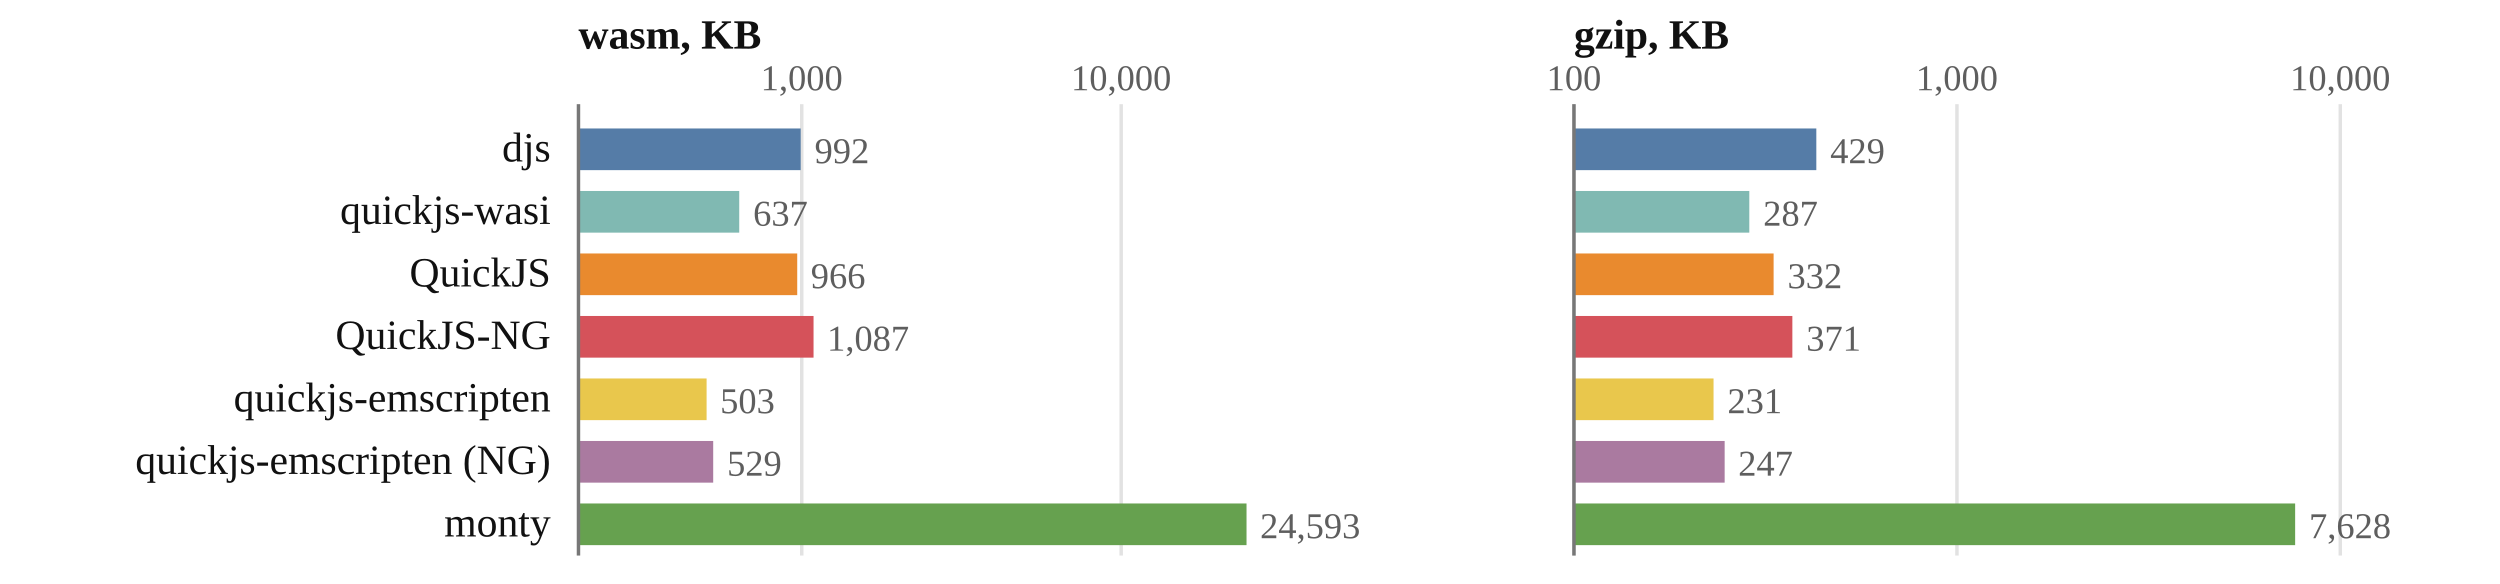
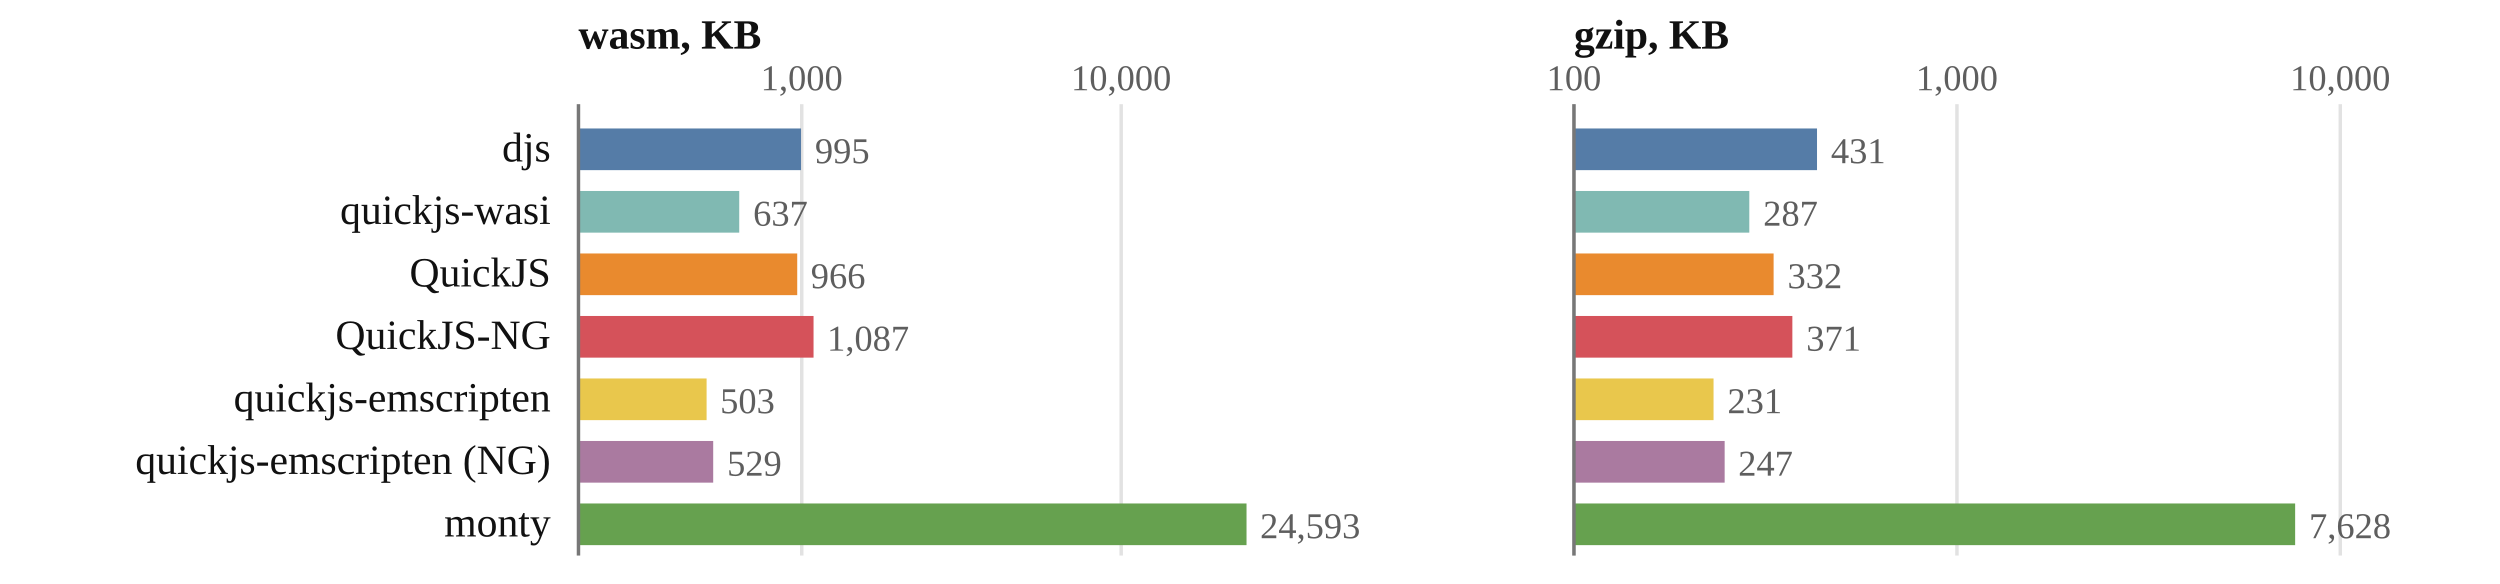
<svg xmlns="http://www.w3.org/2000/svg" class="dg-chart-engines-size" viewBox="0 0 720 168" width="720" height="168" role="img" aria-labelledby="chart-engines-size-t chart-engines-size-d">
  <style>
  .dg-chart-engines-size text { font-family: var(--semantic-font-family-ui, "Mallos Serif", Georgia, serif); font-size: 12px; fill: var(--semantic-color-text-primary, #111111); }
  .dg-chart-engines-size .mono { font-family: var(--semantic-font-family-code, "Commit Mono", ui-monospace, Menlo, monospace); font-size: 11px; }
  .dg-chart-engines-size .small { font-size: 10.5px; fill: var(--semantic-color-text-secondary, #5e5e5e); }
  .dg-chart-engines-size .label { font-weight: 600; }
  .dg-chart-engines-size .title { font-weight: 600; font-size: 13px; }
  .dg-chart-engines-size .box, .dg-chart-engines-size .host { fill: var(--semantic-color-background-surface, #f1f1f1); stroke: var(--semantic-color-border-primary, #777777); }
  .dg-chart-engines-size .hdr, .dg-chart-engines-size .engine { fill: var(--semantic-color-background-fill-secondary-information, #dbe4ea); stroke: var(--semantic-color-border-information, #3380a4); }
  .dg-chart-engines-size .traced, .dg-chart-engines-size .arena { fill: var(--semantic-color-background-fill-secondary-warning, #f3e0be); stroke: var(--semantic-color-border-warning, #996f00); }
  .dg-chart-engines-size .tag { fill: var(--semantic-color-background-fill-secondary-positive, #dae6df); stroke: var(--semantic-color-border-positive, #378960); }
  .dg-chart-engines-size .cell { fill: var(--semantic-color-background-canvas, #f8f8f8); stroke: var(--semantic-color-border-warning, #996f00); }
  .dg-chart-engines-size .pad { fill: url(#chart-engines-size-hatch); stroke: var(--semantic-color-border-secondary, #e2e2e2); }
  .dg-chart-engines-size .tail { fill: var(--semantic-color-background-surface, #f1f1f1); stroke: var(--semantic-color-border-primary, #777777); stroke-dasharray: 4 3; }
  .dg-chart-engines-size .zero { fill: var(--semantic-color-background-canvas, #f8f8f8); stroke: var(--semantic-color-border-primary, #777777); stroke-dasharray: 4 3; }
  .dg-chart-engines-size .dead { fill: var(--semantic-color-background-surface, #f1f1f1); stroke: var(--semantic-color-border-secondary, #e2e2e2); stroke-dasharray: 3 2; }
  .dg-chart-engines-size .opt { stroke-dasharray: 3 2; }
  .dg-chart-engines-size .rule { stroke: var(--semantic-color-text-secondary, #5e5e5e); stroke-width: 1.2; }
  .dg-chart-engines-size .dash { stroke: var(--semantic-color-text-secondary, #5e5e5e); stroke-width: 1.2; stroke-dasharray: 4 3; }
  .dg-chart-engines-size .arrow { stroke: var(--semantic-color-text-secondary, #5e5e5e); fill: none; stroke-width: 1.3; marker-end: url(#chart-engines-size-a); }
  .dg-chart-engines-size .faint { stroke: var(--semantic-color-border-primary, #777777); fill: none; stroke-width: 1.1; stroke-dasharray: 4 3; marker-end: url(#chart-engines-size-a); }
  .dg-chart-engines-size .head { fill: var(--semantic-color-text-secondary, #5e5e5e); }
  .dg-chart-engines-size .hatch { stroke: var(--semantic-color-border-secondary, #e2e2e2); }
  .dg-chart-engines-size .grid { stroke: var(--semantic-color-border-secondary, #e2e2e2); stroke-width: 1; }
  .dg-chart-engines-size .axis { stroke: var(--semantic-color-border-primary, #777777); stroke-width: 1; }
  .dg-chart-engines-size .parity { stroke: var(--semantic-color-text-secondary, #5e5e5e); stroke-width: 1.2; stroke-dasharray: 4 3; }
  .dg-chart-engines-size .faster { fill: var(--semantic-color-background-fill-primary-positive, #2e6c4c); }
  .dg-chart-engines-size .slower { fill: var(--semantic-color-background-fill-primary-negative, #a42c2d); }
  .dg-chart-engines-size .s0 { fill: var(--semantic-color-background-fill-data-viz-100, #557ca7); }
  .dg-chart-engines-size .s1 { fill: var(--semantic-color-background-fill-data-viz-200, #e98a2e); }
  .dg-chart-engines-size .s2 { fill: var(--semantic-color-background-fill-data-viz-300, #d5525a); }
  .dg-chart-engines-size .s3 { fill: var(--semantic-color-background-fill-data-viz-400, #80b9b2); }
  .dg-chart-engines-size .s4 { fill: var(--semantic-color-background-fill-data-viz-500, #66a14f); }
  .dg-chart-engines-size .s5 { fill: var(--semantic-color-background-fill-data-viz-600, #e9c74c); }
  .dg-chart-engines-size .s6 { fill: var(--semantic-color-background-fill-data-viz-700, #aa7aa0); }
  .dg-chart-engines-size .s7 { fill: var(--semantic-color-background-fill-data-viz-800, #f79ba8); }
  .dg-chart-engines-size .s8 { fill: var(--semantic-color-background-fill-data-viz-900, #98745e); }
  .dg-chart-engines-size .s9 { fill: var(--semantic-color-background-fill-data-viz-1000, #b9b0ab); }
  @media (prefers-color-scheme: dark) {
    .dg-chart-engines-size text { fill: var(--semantic-color-text-primary, #f6f6f6); }
    .dg-chart-engines-size .small { fill: var(--semantic-color-text-secondary, #ababab); }
    .dg-chart-engines-size .box, .dg-chart-engines-size .host { fill: var(--semantic-color-background-surface, #2e2e2e); stroke: var(--semantic-color-border-primary, #919191); }
    .dg-chart-engines-size .hdr, .dg-chart-engines-size .engine { fill: var(--semantic-color-background-fill-secondary-information, #1e313b); stroke: var(--semantic-color-border-information, #4c9bc1); }
    .dg-chart-engines-size .traced, .dg-chart-engines-size .arena { fill: var(--semantic-color-background-fill-secondary-warning, #3b2b0c); stroke: var(--semantic-color-border-warning, #b8880c); }
    .dg-chart-engines-size .tag { fill: var(--semantic-color-background-fill-secondary-positive, #1f3328); stroke: var(--semantic-color-border-positive, #4da578); }
    .dg-chart-engines-size .cell { fill: var(--semantic-color-background-canvas, #161616); stroke: var(--semantic-color-border-warning, #b8880c); }
    .dg-chart-engines-size .pad { stroke: var(--semantic-color-border-secondary, #464646); }
    .dg-chart-engines-size .tail { fill: var(--semantic-color-background-surface, #2e2e2e); stroke: var(--semantic-color-border-primary, #919191); }
    .dg-chart-engines-size .zero { fill: var(--semantic-color-background-canvas, #161616); stroke: var(--semantic-color-border-primary, #919191); }
    .dg-chart-engines-size .dead { fill: var(--semantic-color-background-surface, #2e2e2e); stroke: var(--semantic-color-border-secondary, #464646); }
    .dg-chart-engines-size .rule { stroke: var(--semantic-color-text-secondary, #ababab); }
    .dg-chart-engines-size .dash { stroke: var(--semantic-color-text-secondary, #ababab); }
    .dg-chart-engines-size .arrow { stroke: var(--semantic-color-text-secondary, #ababab); }
    .dg-chart-engines-size .faint { stroke: var(--semantic-color-border-primary, #919191); }
    .dg-chart-engines-size .head { fill: var(--semantic-color-text-secondary, #ababab); }
    .dg-chart-engines-size .hatch { stroke: var(--semantic-color-border-secondary, #464646); }
    .dg-chart-engines-size .grid { stroke: var(--semantic-color-border-secondary, #464646); }
    .dg-chart-engines-size .axis { stroke: var(--semantic-color-border-primary, #919191); }
    .dg-chart-engines-size .parity { stroke: var(--semantic-color-text-secondary, #ababab); }
    .dg-chart-engines-size .faster { fill: var(--semantic-color-background-fill-primary-positive, #4da578); }
    .dg-chart-engines-size .slower { fill: var(--semantic-color-background-fill-primary-negative, #ea5a56); }
    .dg-chart-engines-size .s0 { fill: var(--semantic-color-background-fill-data-viz-100, #557ca7); }
    .dg-chart-engines-size .s1 { fill: var(--semantic-color-background-fill-data-viz-200, #e98a2e); }
    .dg-chart-engines-size .s2 { fill: var(--semantic-color-background-fill-data-viz-300, #d5525a); }
    .dg-chart-engines-size .s3 { fill: var(--semantic-color-background-fill-data-viz-400, #80b9b2); }
    .dg-chart-engines-size .s4 { fill: var(--semantic-color-background-fill-data-viz-500, #66a14f); }
    .dg-chart-engines-size .s5 { fill: var(--semantic-color-background-fill-data-viz-600, #e9c74c); }
    .dg-chart-engines-size .s6 { fill: var(--semantic-color-background-fill-data-viz-700, #aa7aa0); }
    .dg-chart-engines-size .s7 { fill: var(--semantic-color-background-fill-data-viz-800, #f79ba8); }
    .dg-chart-engines-size .s8 { fill: var(--semantic-color-background-fill-data-viz-900, #98745e); }
    .dg-chart-engines-size .s9 { fill: var(--semantic-color-background-fill-data-viz-1000, #b9b0ab); }
  }
</style>
  <defs>
    <pattern id="chart-engines-size-hatch" width="6" height="6" patternUnits="userSpaceOnUse" patternTransform="rotate(45)">
      <line x1="0" y1="0" x2="0" y2="6" class="hatch" />
    </pattern>
    <marker id="chart-engines-size-a" viewBox="0 0 10 10" refX="9" refY="5" markerWidth="7" markerHeight="7" orient="auto-start-reverse">
      <path class="head" d="M0 0 L10 5 L0 10 z" />
    </marker>
  </defs>
  <text class="" x="158.6" y="46.5" text-anchor="end">djs</text>
  <text class="" x="158.6" y="64.5" text-anchor="end">quickjs-wasi</text>
  <text class="" x="158.6" y="82.5" text-anchor="end">QuickJS</text>
  <text class="" x="158.6" y="100.5" text-anchor="end">QuickJS-NG</text>
  <text class="" x="158.6" y="118.5" text-anchor="end">quickjs-emscripten</text>
  <text class="" x="158.6" y="136.5" text-anchor="end">quickjs-emscripten (NG)</text>
  <text class="" x="158.6" y="154.5" text-anchor="end">monty</text>
  <text class="label" x="166.6" y="14.0" text-anchor="start">wasm, KB</text>
  <line class="grid" x1="230.9" y1="30.0" x2="230.9" y2="160.0" />
  <text class="small" x="230.9" y="26.0" text-anchor="middle">1,000</text>
  <line class="grid" x1="322.9" y1="30.0" x2="322.9" y2="160.0" />
  <text class="small" x="322.9" y="26.0" text-anchor="middle">10,000</text>
-   <rect class="s0" x="166.6" y="37.0" width="64.0" height="12.0" />
-   <text class="small" x="234.6" y="47.0" text-anchor="start">992</text>
+   <rect class="s0" x="166.6" y="37.0" width="64.1" height="12.0" />
+   <text class="small" x="234.7" y="47.0" text-anchor="start">995</text>
  <rect class="s3" x="166.6" y="55.0" width="46.3" height="12.0" />
  <text class="small" x="216.9" y="65.0" text-anchor="start">637</text>
  <rect class="s1" x="166.6" y="73.0" width="63.0" height="12.0" />
  <text class="small" x="233.5" y="83.0" text-anchor="start">966</text>
  <rect class="s2" x="166.6" y="91.0" width="67.7" height="12.0" />
  <text class="small" x="238.2" y="101.0" text-anchor="start">1,087</text>
  <rect class="s5" x="166.6" y="109.0" width="36.9" height="12.0" />
  <text class="small" x="207.4" y="119.0" text-anchor="start">503</text>
  <rect class="s6" x="166.6" y="127.0" width="38.8" height="12.0" />
  <text class="small" x="209.4" y="137.0" text-anchor="start">529</text>
  <rect class="s4" x="166.6" y="145.0" width="192.4" height="12.0" />
  <text class="small" x="362.9" y="155.0" text-anchor="start">24,593</text>
  <line class="axis" x1="166.6" y1="30.0" x2="166.6" y2="160.0" />
  <text class="label" x="453.3" y="14.0" text-anchor="start">gzip, KB</text>
  <line class="grid" x1="453.3" y1="30.0" x2="453.3" y2="160.0" />
  <text class="small" x="453.3" y="26.0" text-anchor="middle">100</text>
  <line class="grid" x1="563.6" y1="30.0" x2="563.6" y2="160.0" />
  <text class="small" x="563.6" y="26.0" text-anchor="middle">1,000</text>
  <line class="grid" x1="674.0" y1="30.0" x2="674.0" y2="160.0" />
  <text class="small" x="674.0" y="26.0" text-anchor="middle">10,000</text>
-   <rect class="s0" x="453.3" y="37.0" width="69.8" height="12.0" />
-   <text class="small" x="527.1" y="47.0" text-anchor="start">429</text>
+   <rect class="s0" x="453.3" y="37.0" width="70.0" height="12.0" />
+   <text class="small" x="527.3" y="47.0" text-anchor="start">431</text>
  <rect class="s3" x="453.3" y="55.0" width="50.5" height="12.0" />
  <text class="small" x="507.8" y="65.0" text-anchor="start">287</text>
  <rect class="s1" x="453.3" y="73.0" width="57.5" height="12.0" />
  <text class="small" x="514.8" y="83.0" text-anchor="start">332</text>
  <rect class="s2" x="453.3" y="91.0" width="62.9" height="12.0" />
  <text class="small" x="520.2" y="101.0" text-anchor="start">371</text>
  <rect class="s5" x="453.3" y="109.0" width="40.2" height="12.0" />
  <text class="small" x="497.5" y="119.0" text-anchor="start">231</text>
  <rect class="s6" x="453.3" y="127.0" width="43.4" height="12.0" />
  <text class="small" x="500.6" y="137.0" text-anchor="start">247</text>
  <rect class="s4" x="453.3" y="145.0" width="207.7" height="12.0" />
  <text class="small" x="665.0" y="155.0" text-anchor="start">7,628</text>
  <line class="axis" x1="453.3" y1="30.0" x2="453.3" y2="160.0" />
</svg>
